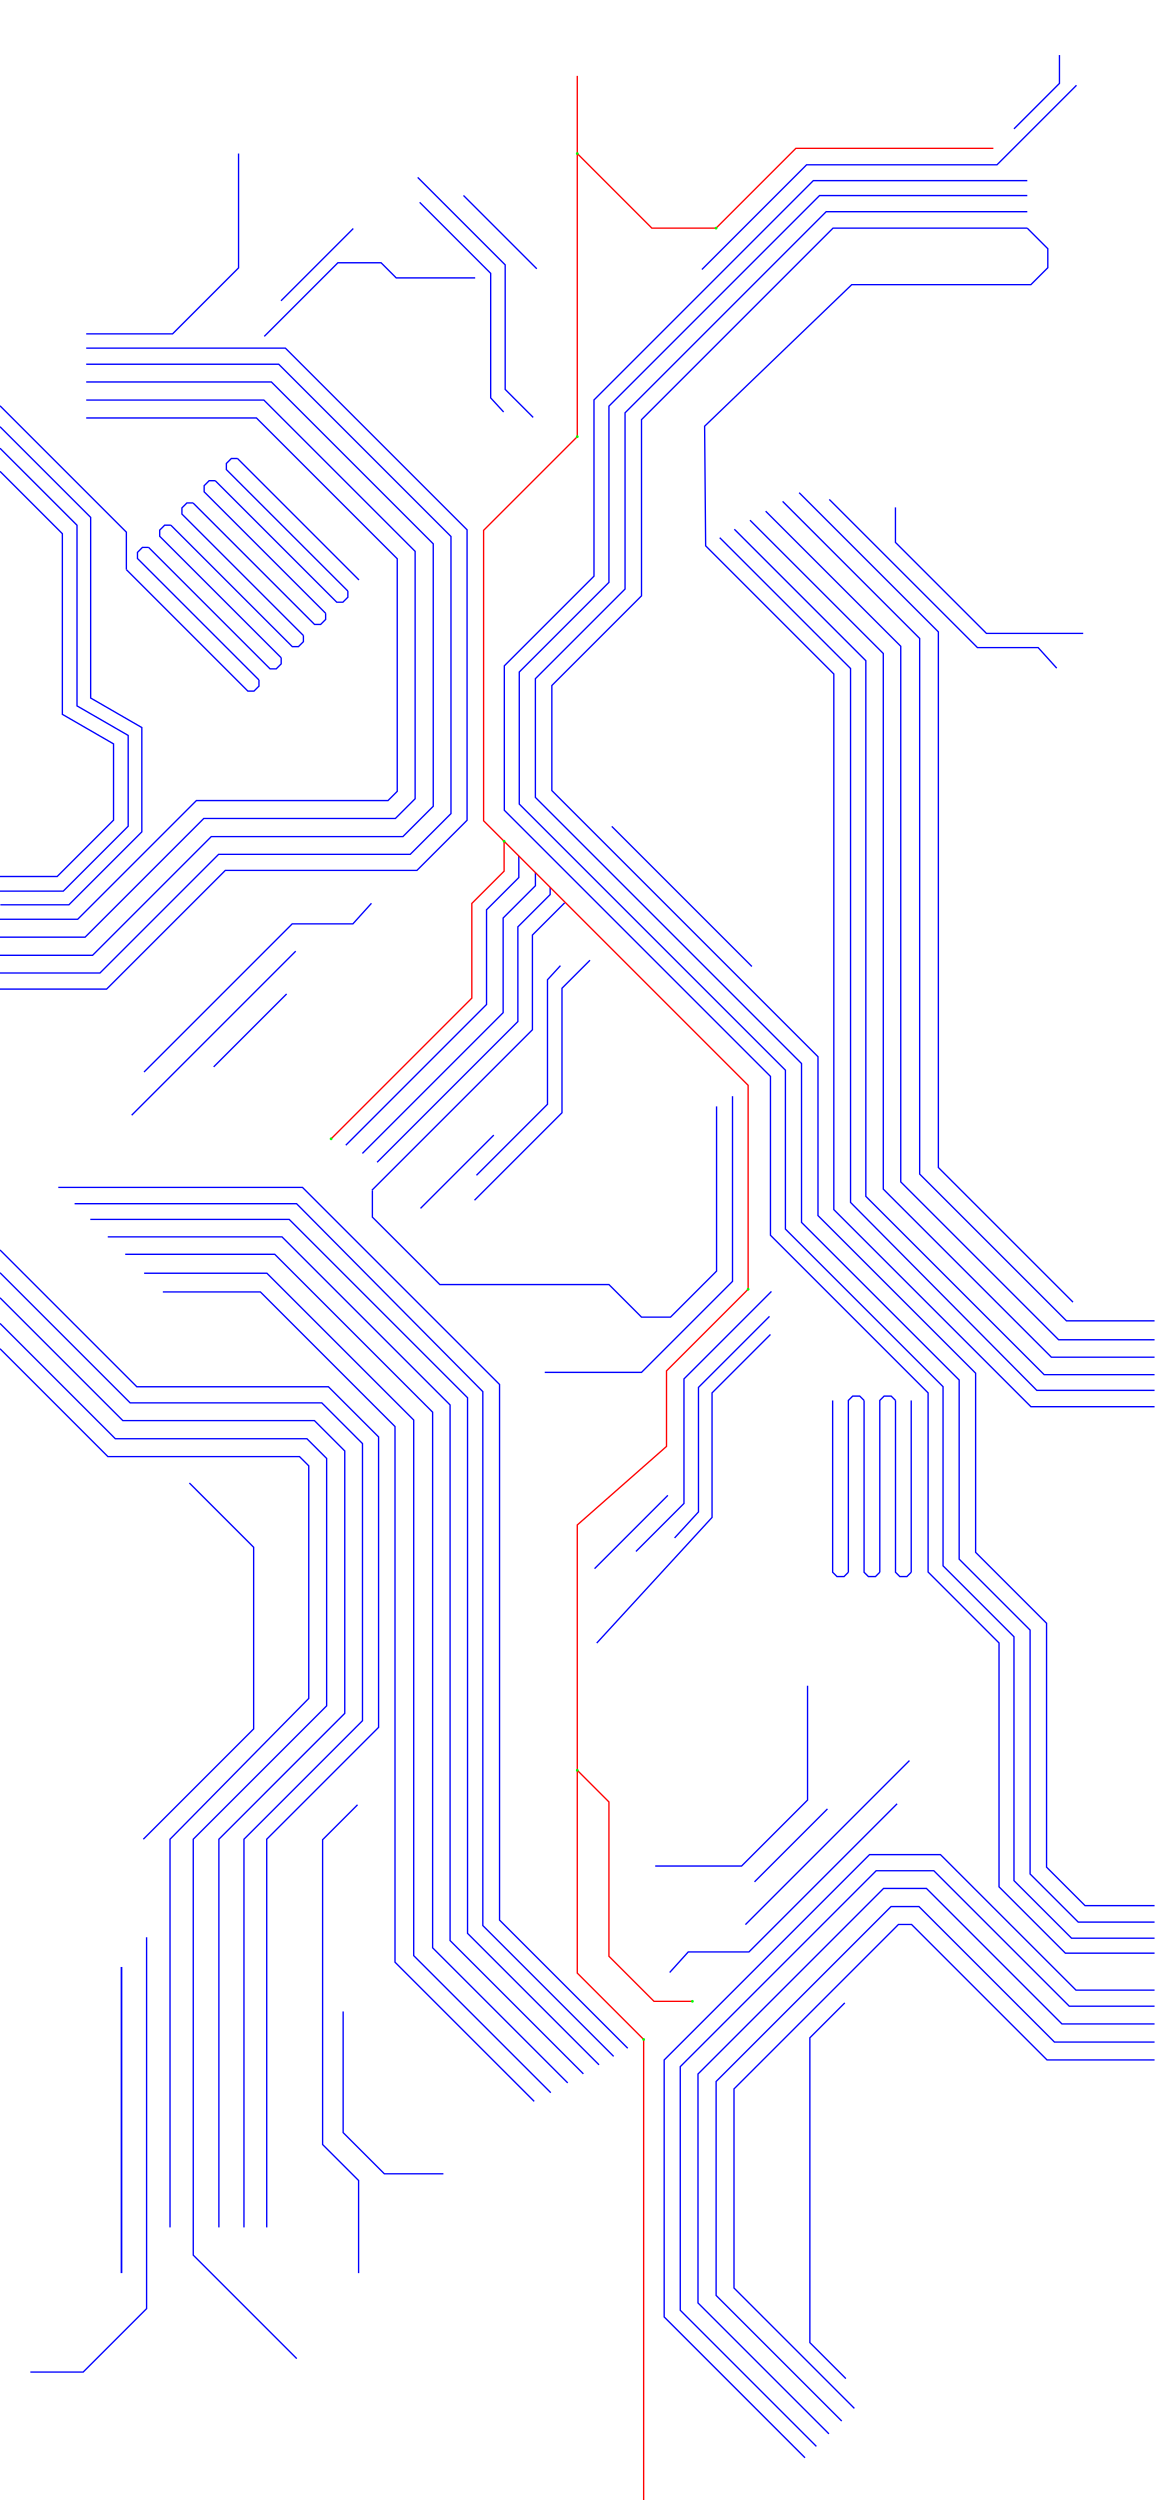
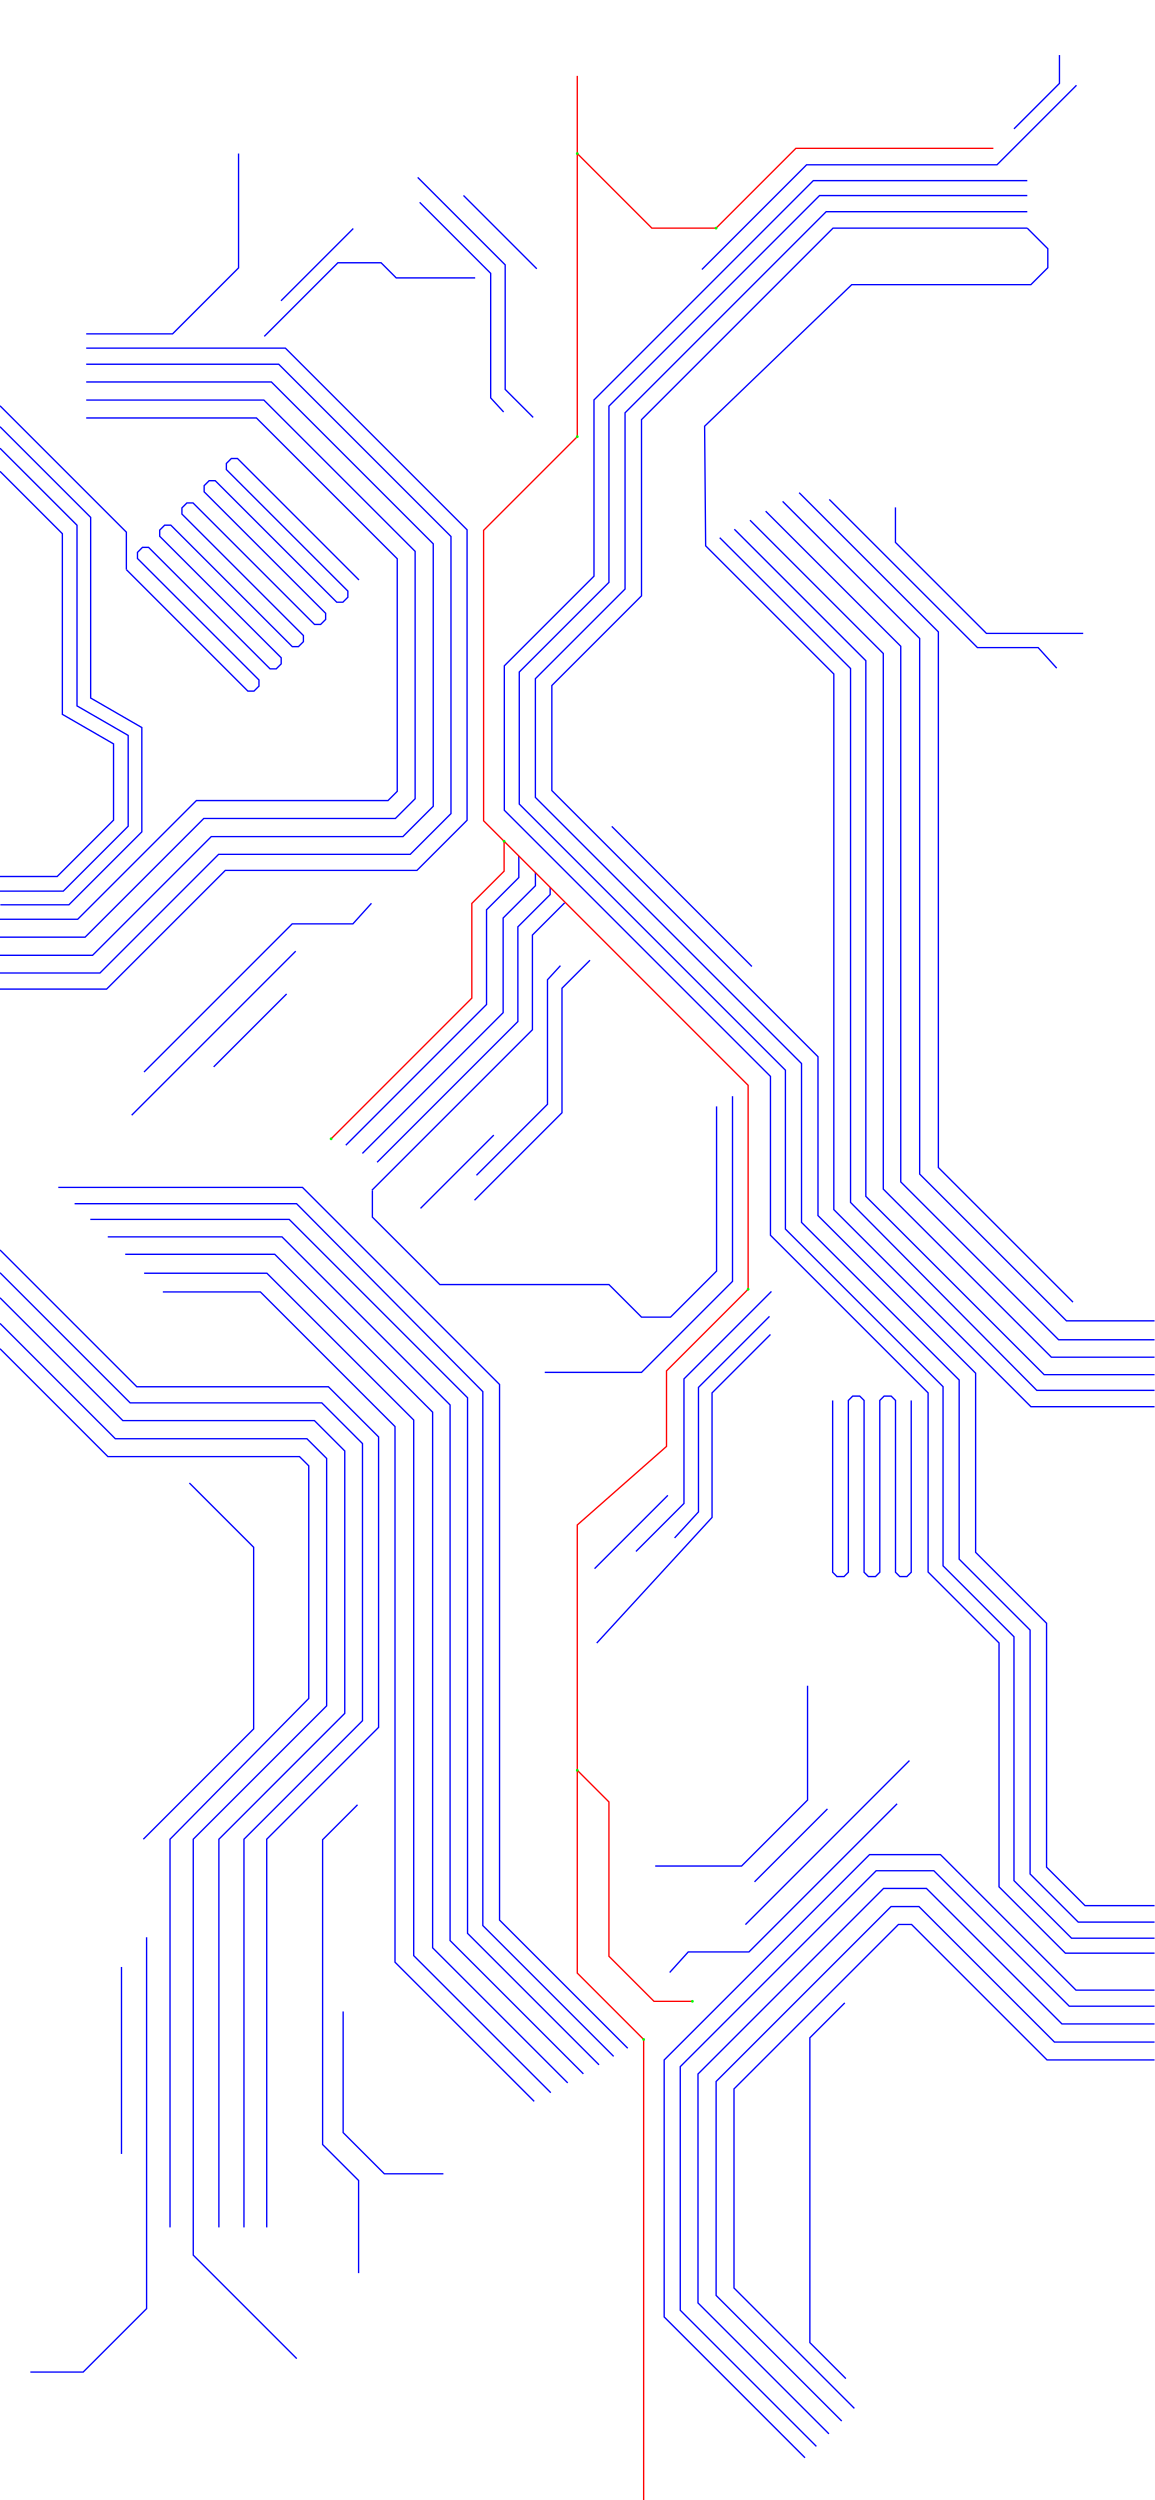
<svg xmlns="http://www.w3.org/2000/svg" width="1125" height="2436" viewBox="0 0 1125 2436" version="1.1" id="svg1">
+   <defs id="defs1" />
  <g id="layer2">
    <path id="path5" style="fill:#000000;fill-opacity:0;fill-rule:nonzero;stroke:#0000ff;stroke-width:1.333;stroke-dasharray:none;stroke-opacity:1" d="m 84,339.225 h 194.072 l 177.04,177.04 v 282.997 l -48.867,48.867 H 219.531 L 103.873,963.787 H 0 m 0,1.7e-4 h 103.873 l 115.658,-115.658 h 186.713 l 48.867,-48.867 V 516.266 L 278.072,339.225 H 84 M 0,895.746 H 75.689 L 191.35,780.088 c 0,0 126.57,-10e-6 186.71,-10e-6 l 9.01,-9.01 V 544.449 L 249.889,407.266 H 84 M 0,913.172 H 82.908 L 198.566,797.514 c 0,0 126.465,-3e-5 186.713,-3e-5 l 19.217,-19.217 V 537.23 L 257.107,389.84 H 84 M 0,930.832 H 90.223 L 205.882,815.174 c 0,0 126.073,3e-5 186.712,3e-5 l 29.562,-29.562 V 529.916 L 264.422,372.18 H 84 M 0,948.107 H 97.379 L 213.036,832.449 c 0,0 125.264,2e-5 186.714,2e-5 l 39.682,-39.682 V 522.76 L 271.578,354.904 H 84" />
    <path id="path5-1" style="fill:#000000;fill-opacity:0;fill-rule:nonzero;stroke:#0000ff;stroke-width:1.333;stroke-dasharray:none;stroke-opacity:1" d="m 368.888,1683.134 v -282.997 l -48.867,-48.867 H 133.308 M 0,1314.186 105.128,1419.312 H 291.838 l 9.01,9.01 v 226.629 l -135.182,137.184 v 378.212 M 0,1289.542 112.343,1401.886 c 0,0 126.465,10e-5 186.713,10e-5 l 19.217,19.217 v 241.066 l -129.963,129.965 v 405.279 l 100.825,100.825 M 0,1264.567 119.659,1384.226 H 306.371 l 29.562,29.562 v 255.695 l -122.649,122.65 v 378.212 M 0,1240.136 126.813,1366.95 h 186.714 l 39.682,39.682 v 270.008 l -115.493,115.494 v 378.212 M 0,1217.962 133.309,1351.271 h 186.713 l 48.867,48.867 v 282.996 l -108.999,109 v 378.212" />
    <path id="path5-9" style="fill:#000000;fill-opacity:0;fill-rule:nonzero;stroke:#0000ff;stroke-width:1.333;stroke-dasharray:none;stroke-opacity:1" d="m 784.399,2394.857 -137.229,-137.229 -3e-5,-250.372 200.109,-200.109 69.108,-10e-5 132.026,132.026 m 76.586,-4e-4 h -76.587 l -132.026,-132.026 h -69.109 l -200.108,200.108 -10e-4,250.372 137.23,137.23 M 1125,2007.214 h -104.772 c 0,0 -89.499,-89.499 -132.024,-132.024 h -12.742 l -160.251,160.251 -10e-4,194.006 117.301,117.301 M 1125,1989.789 l -97.552,1e-4 c 0,0 -89.424,-89.424 -132.026,-132.026 h -27.177 l -170.46,170.46 -10e-4,208.44 122.405,122.406 M 1125,1972.129 l -90.236,-2e-4 c 0,0 -89.147,-89.147 -132.026,-132.025 h -41.808 l -180.804,180.804 -10e-4,223.071 127.578,127.578 M 1125,1954.854 l -83.079,3e-4 c 0,0 -88.575,-88.575 -132.027,-132.027 h -56.118 l -190.924,190.924 -0.001,237.382 132.638,132.638" />
    <path id="path38" style="fill:#000000;fill-opacity:0;stroke:#0000ff;stroke-width:1.333;stroke-dasharray:none;stroke-opacity:1" d="m 1125,1903.16 h -86.916 l -64.632,-64.632 v -237.64 l -69.115,-69.115 v -174.54 l -153.601,-153.601 V 1048.838 L 491.412,789.514 V 648.777 l 87.366,-87.366 V 389.719 L 792.497,176 H 1001 m 0,46.309 H 811.678 l -186.592,186.592 v 171.691 l -87.365,87.367 v 102.373 l 259.324,259.326 v 154.793 l 153.602,153.6 v 174.541 l 69.115,69.117 v 237.639 l 37.504,37.504 H 1125 M 1001,206.27 H 805.035 L 609.047,402.256 v 171.692 l -87.365,87.367 V 776.977 L 781.006,1036.302 v 154.794 l 153.602,153.6 v 174.541 l 69.115,69.117 v 237.639 l 46.898,46.898 H 1125 M 1001,190.566 H 798.533 L 593.344,395.752 v 171.695 l -87.365,87.363 v 128.67 l 259.324,259.322 v 154.797 l 153.602,153.597 v 174.543 l 69.115,69.113 v 237.643 l 56.098,56.098 H 1125" />
    <path id="path56" style="fill:#000000;fill-opacity:0;stroke:#0000ff;stroke-width:1.333;stroke-dasharray:none;stroke-opacity:1" d="M 778.702,480.079 914.343,615.713 V 1137.617 l 131.185,131.188 M 687.58,531.844 812.476,656.738 v 521.902 l 192.029,192.031 H 1125 M 762.574,488.545 896.121,622.092 V 1143.994 l 143.031,143.033 H 1125 M 746.049,498.086 877.691,629.727 v 521.901 l 153.828,153.828 H 1125 m -394.204,-798.565 129.881,129.881 v 521.902 l 163.795,163.795 H 1125 M 715.544,515.698 843.666,643.819 v 521.901 l 173.76,173.762 H 1125 M 701.297,523.924 828.771,651.396 V 1171.642 L 1010.257,1354.787 H 1125 m -120.494,15.885 -192.031,-192.031 V 656.738 L 687.581,531.843 686.578,415.313 829.926,277.377 h 174.548 l 16.512,-16.512 v -18.517 l -20.038,-20.038" />
    <path id="path56-2" style="fill:#000000;fill-opacity:0;stroke:#0000ff;stroke-width:1.333;stroke-dasharray:none;stroke-opacity:1" d="m 294.729,1156.99 192.031,192.031 v 521.904 l 124.895,124.895 m -91.121,51.764 -135.642,-135.633 V 1390.045 L 253.707,1258.857 H 158.672 M 611.656,1995.818 486.759,1870.924 V 1349.021 L 294.73,1156.99 H 56.805 M 536.661,2039.116 403.115,1905.57 v -521.902 l -143.031,-143.033 -119.634,0 m 412.737,788.941 -131.642,-131.641 V 1376.033 L 267.716,1222.205 H 122.02 m 446.419,798.565 -129.881,-129.881 v -521.902 l -163.795,-163.795 -169.757,0 m 478.686,806.772 -128.122,-128.121 v -521.901 l -173.76,-173.762 -193.816,0 M 597.939,2003.738 470.464,1876.265 V 1356.019 L 288.978,1172.875 H 72.69" />
    <path id="path67" style="fill:#000000;fill-opacity:0;stroke:#0000ff;stroke-width:1.333;stroke-dasharray:none;stroke-opacity:1" d="m 0,854.064 h 55.719 l 54.912,-54.912 V 724.85 L 60.766,696.061 V 520.035 L 0,459.27 M 0,868.334 H 61.631 L 124.9,805.064 V 716.611 L 75.035,687.823 V 511.797 L 0,436.762 M 0.333,881.632 H 67.139 l 71.059,-71.059 V 708.933 L 88.334,680.144 V 504.119 L 0,415.784" />
-     <path id="path71-2-2-6-1" style="fill:#000000;fill-opacity:0;stroke:#0000ff;stroke-width:1.333;stroke-dasharray:none;stroke-opacity:1" d="m 231.404,446.749 118.378,118.378 M 338.955,575.955 220.577,457.577 v -5.976 l 4.851,-4.851 h 5.976 m -21.655,21.655 118.378,118.378 h 5.976 l 4.851,-4.851 v -5.976 m -21.655,21.655 -118.378,-118.378 v -5.976 l 4.851,-4.851 h 5.976 m -21.655,21.655 118.378,118.378 h 5.976 l 4.851,-4.851 v -5.976 m -21.655,21.655 -118.378,-118.378 v -5.976 l 4.851,-4.851 h 5.976 m -21.655,21.655 118.378,118.378 h 5.976 l 4.851,-4.851 v -5.976 m -21.655,21.655 -118.378,-118.378 v -5.976 l 4.851,-4.851 h 5.976 m -21.655,21.655 118.378,118.378 h 5.976 l 4.851,-4.851 v -5.976 m -21.655,21.655 -118.378,-118.378 v -5.976 l 4.851,-4.851 h 5.976 m -21.655,21.655 118.378,118.378 h 5.976 l 4.851,-4.851 v -5.976" />
-     <path id="path71-2-2-6-1-6" style="fill:#000000;fill-opacity:0;stroke:#0000ff;stroke-width:1.333;stroke-dasharray:none;stroke-opacity:1" d="m 887.89,1531.993 4e-5,-167.412 m -15.312,0 -3e-5,167.412 4.226,4.226 h 6.861 l 4.226,-4.226 m -30.625,0 6e-5,-167.412 4.226,-4.226 6.861,1e-4 4.226,4.226 m -30.625,0 -3e-5,167.412 4.226,4.226 h 6.861 l 4.226,-4.226 m -30.625,0 5e-5,-167.412 4.226,-4.226 h 6.861 l 4.226,4.226 m -30.625,0 -3e-5,167.412 4.226,4.226 h 6.861 l 4.226,-4.226" />
+     <path id="path71-2-2-6-1" style="fill:#000000;fill-opacity:0;stroke:#0000ff;stroke-width:1.333;stroke-dasharray:none;stroke-opacity:1" d="m 123.129,555.024 118.378,118.378 h 5.976 l 4.851,-4.851 v -5.976 h 0 l -118.378,-118.378 v -5.976 l 4.851,-4.851 h 5.976 v 0 l 118.378,118.378 h 5.976 l 4.851,-4.851 v -5.976 0 l -118.378,-118.378 v -5.976 l 4.851,-4.851 h 5.976 v 0 l 118.378,118.378 h 5.976 l 4.851,-4.851 v -5.976 0 l -118.378,-118.378 v -5.976 l 4.851,-4.851 h 5.976 v 0 l 118.378,118.378 h 5.976 l 4.851,-4.851 v -5.976 0 l -118.378,-118.378 v -5.976 l 4.851,-4.851 h 5.976 l 0,0 118.378,118.378 h 5.976 l 4.851,-4.851 v -5.976 h 0 L 220.577,457.577 v -5.976 l 4.851,-4.851 h 5.976 l 0,0 118.378,118.378" />
+     <path id="path71-2-2-6-1-6" style="fill:#000000;fill-opacity:0;stroke:#0000ff;stroke-width:1.333;stroke-dasharray:none;stroke-opacity:1" d="m 811.329,1364.581 -3e-5,167.412 4.226,4.226 h 6.861 l 4.226,-4.226 v 0 l 5e-5,-167.412 4.226,-4.226 h 6.861 l 4.226,4.226 0,0 -3e-5,167.412 4.226,4.226 h 6.861 l 4.226,-4.226 0,0 6e-5,-167.412 4.226,-4.226 6.861,1e-4 4.226,4.226 0,0 -3e-5,167.412 4.226,4.226 h 6.861 l 4.226,-4.226 h 0 l 4e-5,-167.412" />
    <path style="fill:#000000;fill-opacity:0;stroke:#0000ff;stroke-width:1.333;stroke-dasharray:none;stroke-opacity:1" d="m 84,325.306 h 84.164 l 64.283,-64.283 V 149.623" id="path73" />
    <path style="fill:#000000;fill-opacity:0;stroke:#0000ff;stroke-width:1.333;stroke-dasharray:none;stroke-opacity:1" d="m 638.431,1818.275 h 84.164 l 64.283,-64.283 v -111.399" id="path73-9" />
    <path style="fill:#000000;fill-opacity:0;stroke:#0000ff;stroke-width:1.333;stroke-dasharray:none;stroke-opacity:1" d="M 123.129,555.024 V 518.532 L 0,395.403" id="path74" />
    <path style="fill:#000000;fill-opacity:0;stroke:#0000ff;stroke-width:1.333;stroke-dasharray:none;stroke-opacity:1" d="M 683.909,262.605 785.937,160.577 h 185.516 l 77.468,-77.468" id="path76" />
    <path style="fill:#000000;fill-opacity:0;stroke:#0000ff;stroke-width:1.333;stroke-dasharray:none;stroke-opacity:1" d="M 988.02,125.559 1032.336,81.243 V 53.632" id="path77" />
    <path style="fill:#000000;fill-opacity:0;stroke:#0000ff;stroke-width:1.333;stroke-dasharray:none;stroke-opacity:1" d="m 823.165,1951.606 -34.034,34.034 v 297.012 l 35.062,35.062" id="path79" />
    <path style="fill:#000000;fill-opacity:0;stroke:#0000ff;stroke-width:1.333;stroke-dasharray:none;stroke-opacity:1" d="m 348.384,1758.571 -34.034,34.034 v 297.012 l 35.062,35.062 v 90.247" id="path79-3" />
    <path style="display:inline;fill:#000000;fill-opacity:0;stroke:#0000ff;stroke-width:1.333;stroke-dasharray:none;stroke-opacity:1" d="m 505.531,834.071 v 20.988 l -31.452,31.452 v 92.253 L 336.938,1115.905" id="path81-2" />
    <path style="display:inline;fill:#000000;fill-opacity:0;stroke:#0000ff;stroke-width:1.333;stroke-dasharray:none;stroke-opacity:1" d="m 521.711,850.251 v 12.808 l -31.452,31.452 v 92.253 L 353.118,1123.905" id="path81-2-1" />
    <path style="display:inline;fill:#000000;fill-opacity:0;stroke:#0000ff;stroke-width:1.333;stroke-dasharray:none;stroke-opacity:1" d="m 536.064,864.605 v 7.062 l -31.452,31.452 v 92.253 L 367.471,1132.513" id="path81-2-0" />
    <path style="display:inline;fill:#000000;fill-opacity:0;stroke:#0000ff;stroke-width:1.333;stroke-dasharray:none;stroke-opacity:1" d="m 550.245,879.667 -31.452,31.452 v 92.253 l -156.368,156.368" id="path81-2-1-2" />
    <path style="fill:#000000;fill-opacity:0;stroke:#0000ff;stroke-width:1.333;stroke-dasharray:none;stroke-opacity:1" d="m 334.361,1959.978 v 118.024 l 40.159,40.159 h 57.526" id="path83" />
    <path style="fill:#000000;fill-opacity:0;stroke:#0000ff;stroke-width:1.333;stroke-dasharray:none;stroke-opacity:1" d="m 142.837,1887.649 v 361.891 l -61.802,61.802 H 29.558" id="path84" />
    <path style="fill:#000000;fill-opacity:0;stroke:#0000ff;stroke-width:1.333;stroke-dasharray:none;stroke-opacity:1" d="m 184.542,1445.059 62.611,62.611 v 176.98 l -107.484,107.484" id="path85" />
    <path style="fill:#000000;fill-opacity:0;stroke:#0000ff;stroke-width:1.333;stroke-dasharray:none;stroke-opacity:1" d="m 713.758,1068.121 v 180.444 l -88.672,88.672 h -94.279" id="path86" />
    <path style="fill:#000000;fill-opacity:0;stroke:#0000ff;stroke-width:1.333;stroke-dasharray:none;stroke-opacity:1" d="m 872.522,494.437 v 34.084 l 88.672,88.672 h 94.279" id="path86-7" />
    <path style="fill:#000000;fill-opacity:0;stroke:#0000ff;stroke-width:1.333;stroke-dasharray:none;stroke-opacity:1" d="m 698.22,1078.045 v 160.506 l -44.86,44.861 h -28.273 l -31.742,-31.742 H 428.556 l -65.705,-65.705 v -26.107" id="path87" />
    <path id="path90" style="fill:#000000;fill-opacity:0;stroke:#0000ff;stroke-width:1.333;stroke-dasharray:none;stroke-opacity:1" d="m 208.2,1039.58 71.086,-71.086 M 128.302,1086.671 288.149,926.825 M 140.346,1044.573 284.701,900.217 h 59.146 l 18.106,-20.049" />
    <path id="path90-9" style="fill:#000000;fill-opacity:0;stroke:#0000ff;stroke-width:1.333;stroke-dasharray:none;stroke-opacity:1" d="m 808.054,486.654 144.356,144.356 h 59.146 l 18.106,20.049" />
    <path id="path90-0" style="fill:#000000;fill-opacity:0;stroke:#0000ff;stroke-width:1.333;stroke-dasharray:none;stroke-opacity:1" d="m 806.28,1762.591 -71.086,71.086 M 886.177,1715.5 726.331,1875.346 M 874.134,1757.598 729.778,1901.954 h -59.146 l -18.106,20.049" />
    <path id="path92" style="fill:#000000;fill-opacity:0;stroke:#0000ff;stroke-width:1.333;stroke-dasharray:none;stroke-opacity:1" d="m 451.612,190.469 71.426,71.426 m -114.13,-64.74 69.205,69.205 v 121.333 l 12.632,13.767 m -83.743,-228.604 85.244,85.244 v 121.333 l 27.3,27.3" />
    <path id="path92-5" style="fill:#000000;fill-opacity:0;stroke:#0000ff;stroke-width:1.333;stroke-dasharray:none;stroke-opacity:1" d="m 409.73,1177.467 71.426,-71.426 m -16.891,39.177 69.205,-69.205 V 954.68 l 12.632,-13.767 m -83.743,228.604 85.244,-85.244 V 962.939 l 27.3,-27.3" />
    <path id="path92-5-8" style="fill:#000000;fill-opacity:0;stroke:#0000ff;stroke-width:1.333;stroke-dasharray:none;stroke-opacity:1" d="m 650.764,1457.055 -71.426,71.426 m 170.458,-245.807 -69.205,69.205 v 121.333 l -23.275,25.366 m 94.386,-240.202 -85.244,85.244 v 121.334 l -46.793,46.793 m 131.072,-211.431 -56.917,56.917 v 121.333 l -112.361,122.451" />
    <path style="display:inline;fill:none;fill-opacity:0.97;stroke:#0000ff;stroke-width:1.333;stroke-dasharray:none;stroke-opacity:1" d="m 257.514,327.763 71.74,-71.74 h 42.04 l 14.755,14.755 h 76.971" id="path94" />
    <path style="fill:none;fill-opacity:0.97;stroke:#0000ff;stroke-width:1.333;stroke-dasharray:none;stroke-opacity:1" d="M 273.794,293.111 344.237,222.668" id="path95" />
    <path style="fill:none;fill-opacity:0.97;stroke:#0000ff;stroke-width:1.333;stroke-dasharray:none;stroke-opacity:1" d="M 596.098,805.228 732.624,941.755" id="path96" />
-     <path style="fill:none;fill-opacity:0.97;stroke:#0000ff;stroke-width:1.706;stroke-dasharray:none;stroke-opacity:1" d="M 118.378,2214.926 V 1916.611" id="path97" />
+     <path style="fill:none;fill-opacity:0.97;stroke:#0000ff;stroke-width:1.333;stroke-dasharray:none;stroke-opacity:1" d="M 118.378,2098.786 V 1916.611" id="path97" />
  </g>
  <g id="layer1" style="display:inline">
+     <path style="fill:#000000" d="M 562.5,87.898 V 535.893" id="path2" />
    <path style="fill:#000000;fill-opacity:0;stroke:#ff0000;stroke-width:1.333;stroke-dasharray:none;stroke-opacity:1" d="m 562.5,149.623 72.685,72.685 h 62.533 l 77.774,-77.774 h 192.447" id="path80" />
    <path style="fill:#000000;fill-opacity:0;stroke:#ff0000;stroke-width:1.333;stroke-dasharray:none;stroke-opacity:1" d="M 562.5,73.898 V 425.489 l -91.277,91.277 v 282.997 l 257.75,257.75 v 198.751 l -79.528,79.528 v 73.585 L 562.5,1485.932 v 436.653 l 64.67,64.67 V 2436" id="path3" />
    <path style="fill:#000000;fill-opacity:0;stroke:#ff0000;stroke-width:1.333;stroke-dasharray:none;stroke-opacity:1" d="m 491.2,819.74 0,29.1 -31.452,31.452 v 92.253 L 322.607,1109.687" id="path81" />
    <path style="fill:#000000;fill-opacity:0;stroke:#ff0000;stroke-width:1.333;stroke-dasharray:none;stroke-opacity:1" d="m 562.5,1724.979 30.844,30.844 v 150.352 l 43.917,43.917 37.416,0" id="path82" />
  </g>
  <circle style="fill:#00ff00;fill-opacity:0.97;stroke:none;stroke-width:0.28;stroke-dasharray:none;stroke-opacity:0" id="path93" cx="-562.5" cy="-149.623" r="1.376" transform="scale(-1)" />
  <circle style="fill:#00ff00;fill-opacity:0.97;stroke:none;stroke-width:0.28;stroke-dasharray:none;stroke-opacity:0" id="path93-1" cx="-697.719" cy="-222.309" r="1.376" transform="scale(-1)" />
  <circle style="fill:#00ff00;fill-opacity:0.97;stroke:none;stroke-width:0.28;stroke-dasharray:none;stroke-opacity:0" id="path93-1-0" cx="-562.5" cy="-425.489" r="1.376" transform="scale(-1)" />
  <circle style="fill:#00ff00;fill-opacity:0.97;stroke:none;stroke-width:0.28;stroke-dasharray:none;stroke-opacity:0" id="path93-1-0-7" cx="-491.2" cy="-819.74" r="1.376" transform="scale(-1)" />
  <circle style="fill:#00ff00;fill-opacity:0.97;stroke:none;stroke-width:0.28;stroke-dasharray:none;stroke-opacity:0" id="path93-1-0-7-7" cx="-322.607" cy="-1109.687" r="1.376" transform="scale(-1)" />
  <circle style="fill:#00ff00;fill-opacity:0.97;stroke:none;stroke-width:0.28;stroke-dasharray:none;stroke-opacity:0" id="path93-1-0-7-1" cx="-728.973" cy="-1256.264" r="1.376" transform="scale(-1)" />
  <circle style="fill:#00ff00;fill-opacity:0.97;stroke:none;stroke-width:0.28;stroke-dasharray:none;stroke-opacity:0" id="path93-1-0-7-1-5" cx="-562.5" cy="-1724.979" transform="scale(-1)" r="1.376" />
  <circle style="fill:#00ff00;fill-opacity:0.97;stroke:none;stroke-width:0.28;stroke-dasharray:none;stroke-opacity:0" id="path93-1-0-7-1-5-0" cx="-627.17" cy="-1987.256" transform="scale(-1)" r="1.376" />
  <circle style="fill:#00ff00;fill-opacity:0.97;stroke:none;stroke-width:0.28;stroke-dasharray:none;stroke-opacity:0" id="path93-1-0-7-1-5-0-6" cx="-674.677" cy="-1950.092" transform="scale(-1)" r="1.376" />
</svg>
